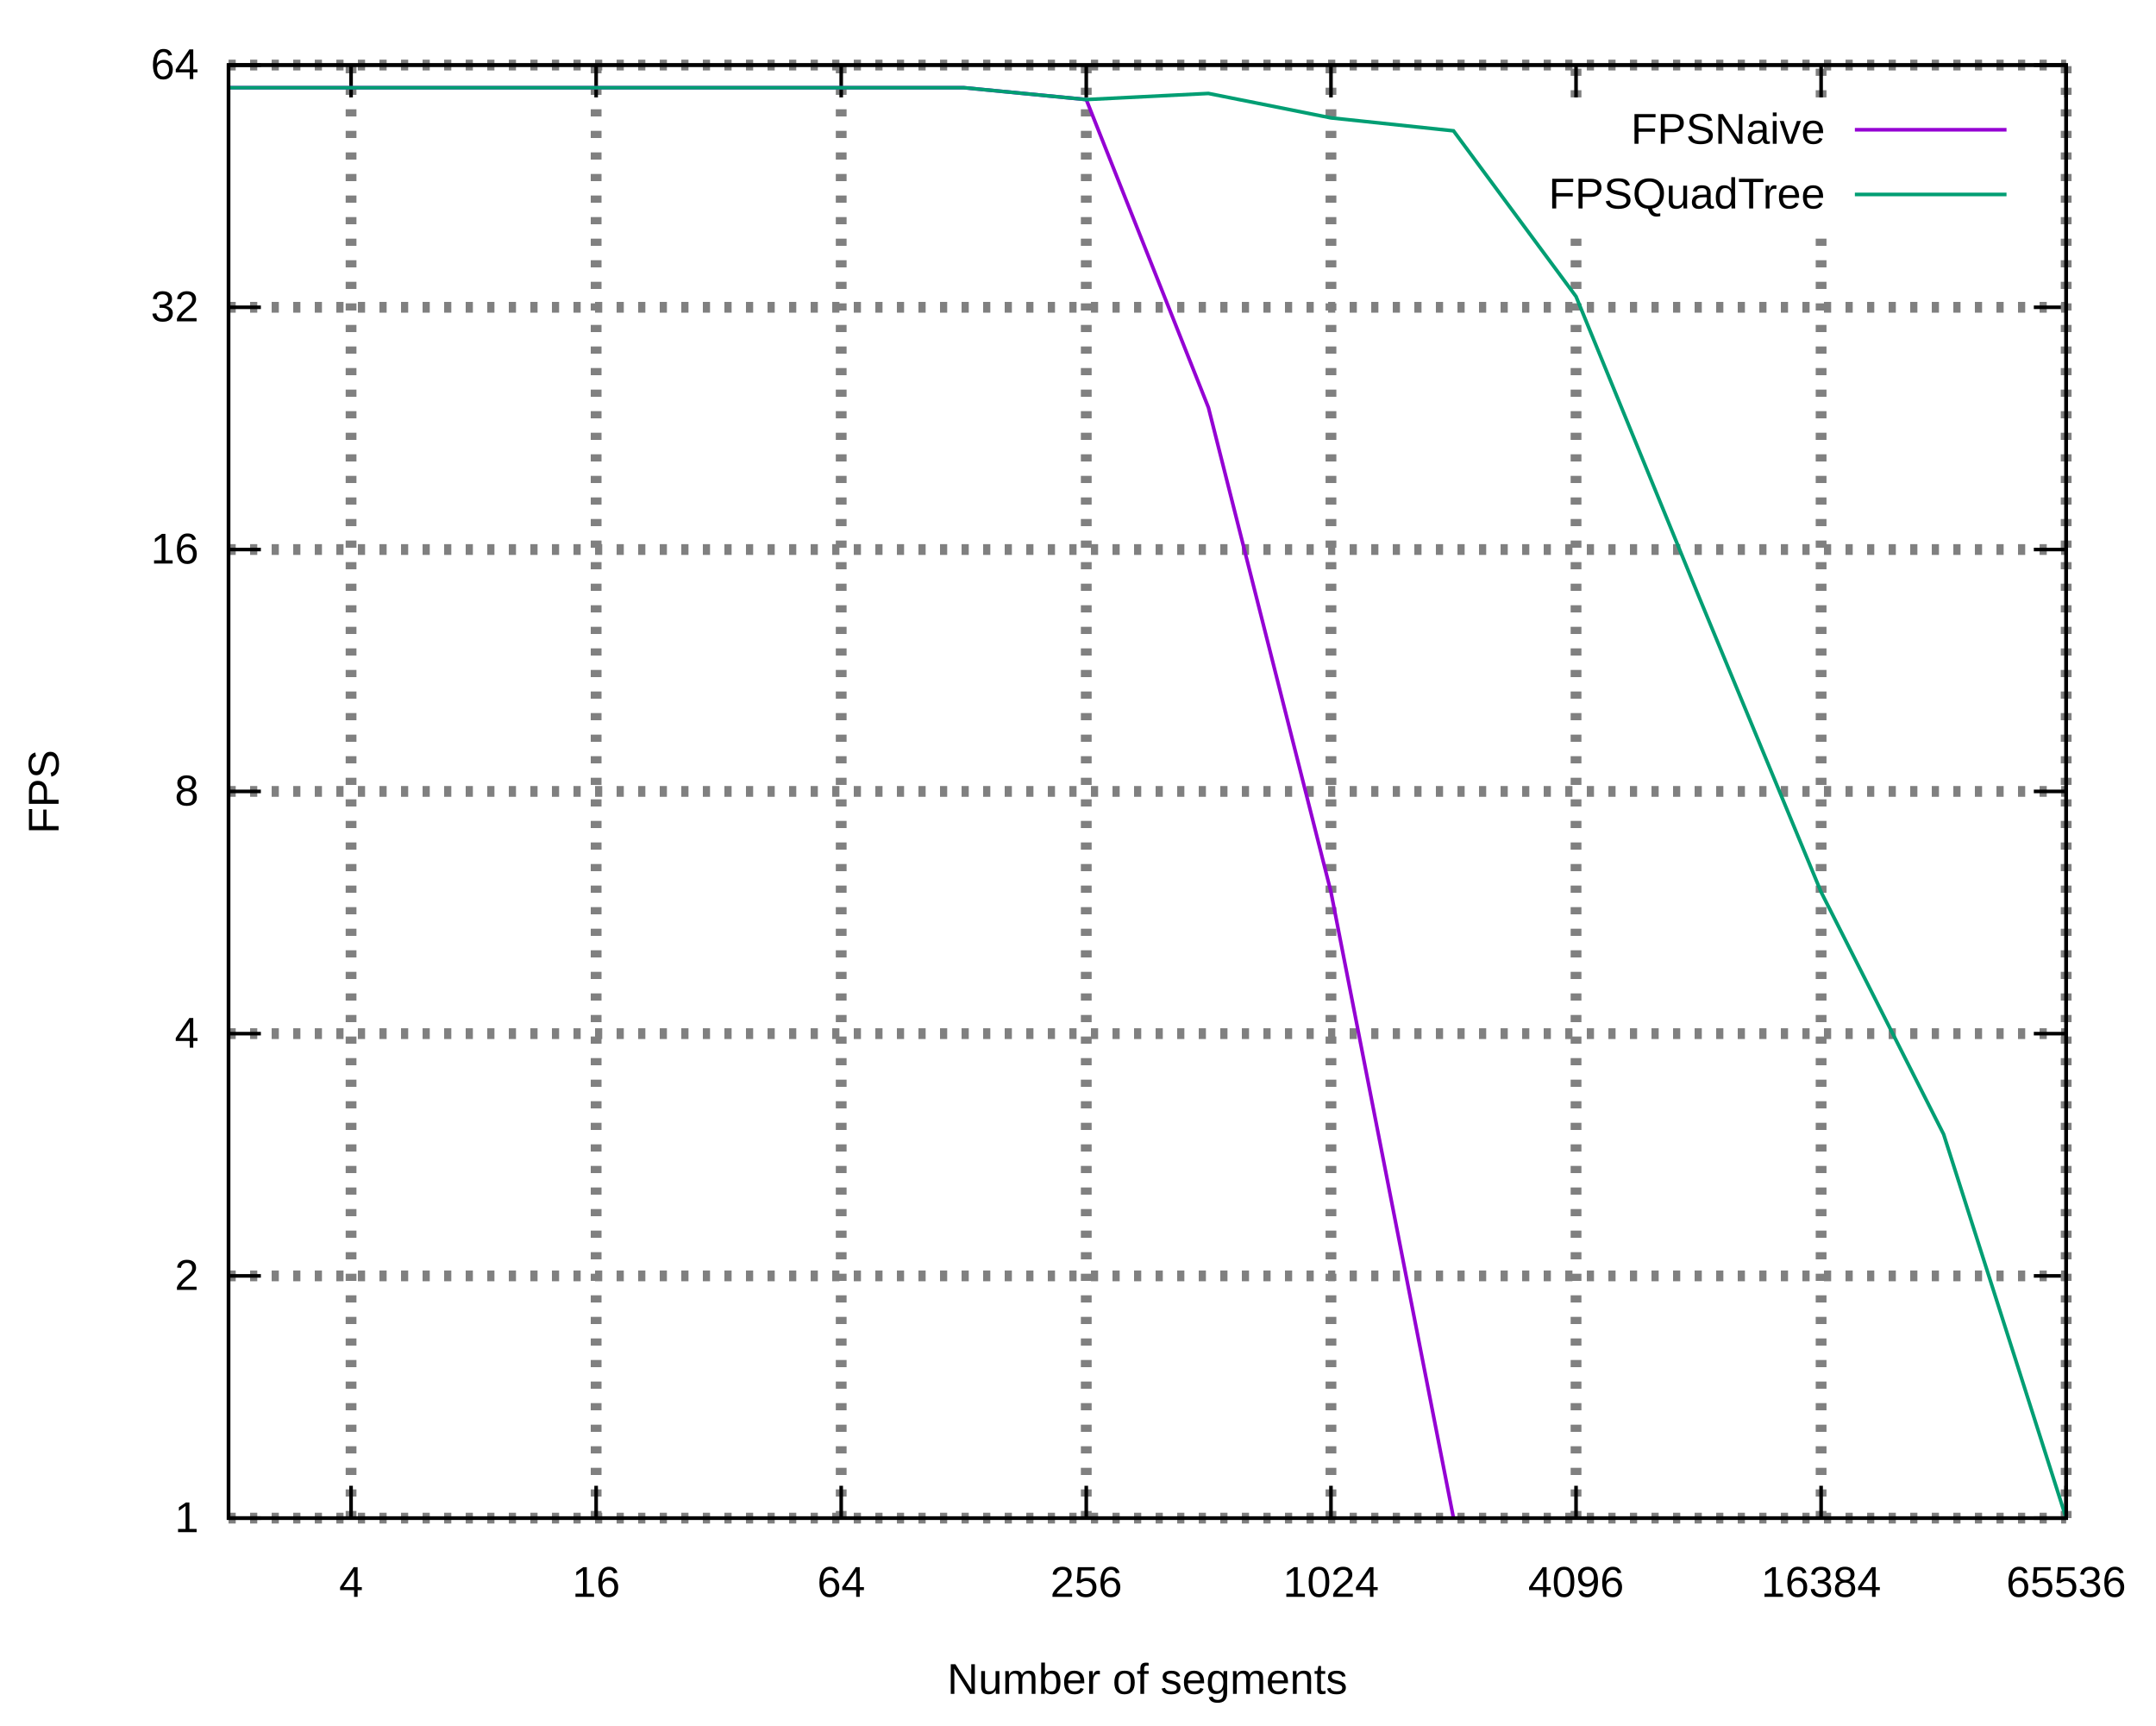
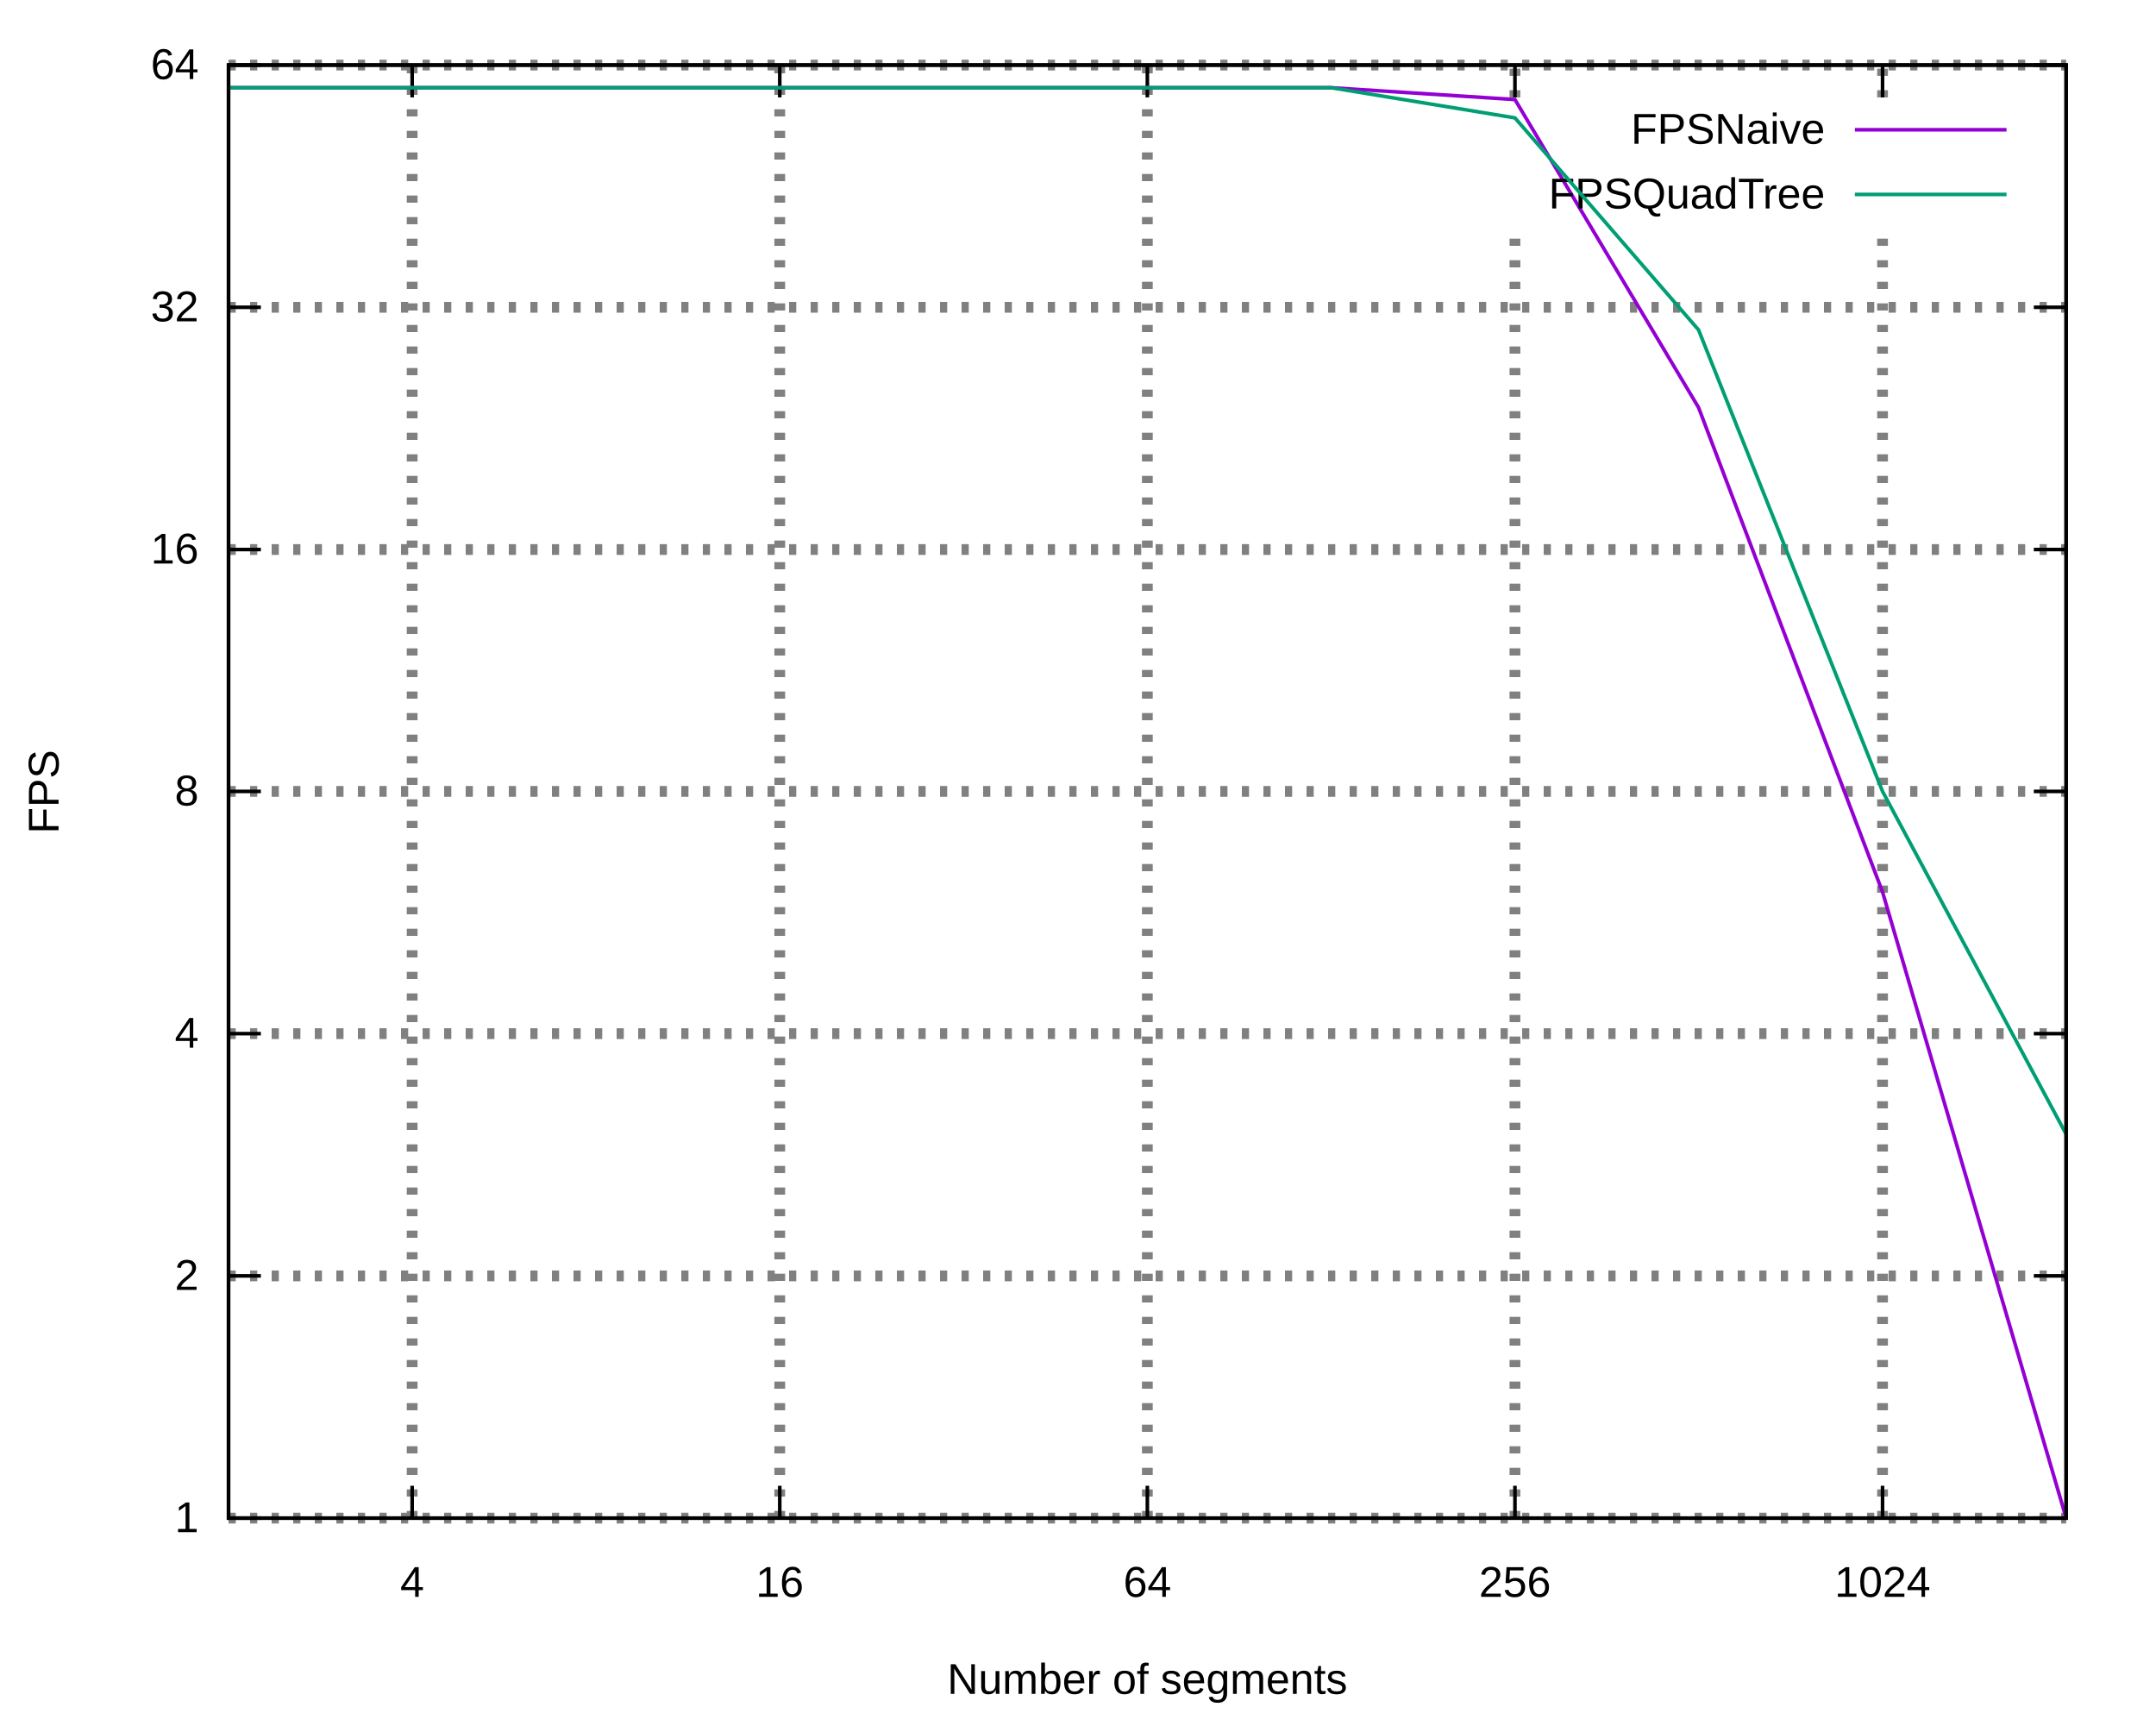
<svg xmlns="http://www.w3.org/2000/svg" xmlns:xlink="http://www.w3.org/1999/xlink" width="600" height="480" viewBox="0 0 600 480">
  <g id="gnuplot_canvas">
    <rect x="0" y="0" width="600" height="480" fill="none" />
    <defs>
      <circle id="gpDot" r="0.5" stroke-width="0.5" stroke="currentColor" />
      <path id="gpPt0" stroke-width="0.222" stroke="currentColor" d="M-1,0 h2 M0,-1 v2" />
      <path id="gpPt1" stroke-width="0.222" stroke="currentColor" d="M-1,-1 L1,1 M1,-1 L-1,1" />
      <path id="gpPt2" stroke-width="0.222" stroke="currentColor" d="M-1,0 L1,0 M0,-1 L0,1 M-1,-1 L1,1 M-1,1 L1,-1" />
      <rect id="gpPt3" stroke-width="0.222" stroke="currentColor" x="-1" y="-1" width="2" height="2" />
      <rect id="gpPt4" stroke-width="0.222" stroke="currentColor" fill="currentColor" x="-1" y="-1" width="2" height="2" />
      <circle id="gpPt5" stroke-width="0.222" stroke="currentColor" cx="0" cy="0" r="1" />
      <use xlink:href="#gpPt5" id="gpPt6" fill="currentColor" stroke="none" />
      <path id="gpPt7" stroke-width="0.222" stroke="currentColor" d="M0,-1.33 L-1.33,0.67 L1.33,0.67 z" />
      <use xlink:href="#gpPt7" id="gpPt8" fill="currentColor" stroke="none" />
      <use xlink:href="#gpPt7" id="gpPt9" stroke="currentColor" transform="rotate(180)" />
      <use xlink:href="#gpPt9" id="gpPt10" fill="currentColor" stroke="none" />
      <use xlink:href="#gpPt3" id="gpPt11" stroke="currentColor" transform="rotate(45)" />
      <use xlink:href="#gpPt11" id="gpPt12" fill="currentColor" stroke="none" />
      <path id="gpPt13" stroke-width="0.222" stroke="currentColor" d="M0,1.330 L1.265,0.411 L0.782,-1.067 L-0.782,-1.076 L-1.265,0.411 z" />
      <use xlink:href="#gpPt13" id="gpPt14" fill="currentColor" stroke="none" />
      <filter id="textbox" filterUnits="objectBoundingBox" x="0" y="0" height="1" width="1">
        <feFlood flood-color="white" flood-opacity="1" result="bgnd" />
        <feComposite in="SourceGraphic" in2="bgnd" operator="atop" />
      </filter>
      <filter id="greybox" filterUnits="objectBoundingBox" x="0" y="0" height="1" width="1">
        <feFlood flood-color="lightgrey" flood-opacity="1" result="grey" />
        <feComposite in="SourceGraphic" in2="grey" operator="atop" />
      </filter>
    </defs>
    <g fill="none" color="white" stroke="currentColor" stroke-width="1.00" stroke-linecap="butt" stroke-linejoin="miter">
</g>
    <g fill="none" color="black" stroke="currentColor" stroke-width="1.00" stroke-linecap="butt" stroke-linejoin="miter">
</g>
    <g fill="none" color="black" stroke="black" stroke-width="3.00" stroke-linecap="butt" stroke-linejoin="miter">
</g>
    <g fill="none" color="gray" stroke="currentColor" stroke-width="3.00" stroke-linecap="butt" stroke-linejoin="miter">
      <path stroke="gray" stroke-dasharray="2,4" class="gridline" d="M63.6,422.4 L575.0,422.4  " />
    </g>
    <g fill="none" color="gray" stroke="gray" stroke-width="1.00" stroke-linecap="butt" stroke-linejoin="miter">
</g>
    <g fill="none" color="black" stroke="currentColor" stroke-width="1.00" stroke-linecap="butt" stroke-linejoin="miter">
      <path stroke="black" d="M63.6,422.4 L72.6,422.4 M575.0,422.4 L566.0,422.4  " />
      <g transform="translate(55.3,426.3)" stroke="none" fill="black" font-family="Arial" font-size="12.00" text-anchor="end">
        <text>
          <tspan font-family="Arial"> 1</tspan>
        </text>
      </g>
    </g>
    <g fill="none" color="black" stroke="currentColor" stroke-width="1.00" stroke-linecap="butt" stroke-linejoin="miter">
</g>
    <g fill="none" color="black" stroke="black" stroke-width="3.00" stroke-linecap="butt" stroke-linejoin="miter">
</g>
    <g fill="none" color="gray" stroke="currentColor" stroke-width="3.00" stroke-linecap="butt" stroke-linejoin="miter">
      <path stroke="gray" stroke-dasharray="2,4" class="gridline" d="M63.6,355.0 L575.0,355.0  " />
    </g>
    <g fill="none" color="gray" stroke="gray" stroke-width="1.00" stroke-linecap="butt" stroke-linejoin="miter">
</g>
    <g fill="none" color="black" stroke="currentColor" stroke-width="1.00" stroke-linecap="butt" stroke-linejoin="miter">
      <path stroke="black" d="M63.6,355.0 L72.6,355.0 M575.0,355.0 L566.0,355.0  " />
      <g transform="translate(55.3,358.9)" stroke="none" fill="black" font-family="Arial" font-size="12.00" text-anchor="end">
        <text>
          <tspan font-family="Arial"> 2</tspan>
        </text>
      </g>
    </g>
    <g fill="none" color="black" stroke="currentColor" stroke-width="1.00" stroke-linecap="butt" stroke-linejoin="miter">
</g>
    <g fill="none" color="black" stroke="black" stroke-width="3.00" stroke-linecap="butt" stroke-linejoin="miter">
</g>
    <g fill="none" color="gray" stroke="currentColor" stroke-width="3.00" stroke-linecap="butt" stroke-linejoin="miter">
      <path stroke="gray" stroke-dasharray="2,4" class="gridline" d="M63.6,287.6 L575.0,287.6  " />
    </g>
    <g fill="none" color="gray" stroke="gray" stroke-width="1.00" stroke-linecap="butt" stroke-linejoin="miter">
</g>
    <g fill="none" color="black" stroke="currentColor" stroke-width="1.00" stroke-linecap="butt" stroke-linejoin="miter">
      <path stroke="black" d="M63.6,287.6 L72.6,287.6 M575.0,287.6 L566.0,287.6  " />
      <g transform="translate(55.3,291.5)" stroke="none" fill="black" font-family="Arial" font-size="12.00" text-anchor="end">
        <text>
          <tspan font-family="Arial"> 4</tspan>
        </text>
      </g>
    </g>
    <g fill="none" color="black" stroke="currentColor" stroke-width="1.00" stroke-linecap="butt" stroke-linejoin="miter">
</g>
    <g fill="none" color="black" stroke="black" stroke-width="3.00" stroke-linecap="butt" stroke-linejoin="miter">
</g>
    <g fill="none" color="gray" stroke="currentColor" stroke-width="3.00" stroke-linecap="butt" stroke-linejoin="miter">
      <path stroke="gray" stroke-dasharray="2,4" class="gridline" d="M63.6,220.2 L575.0,220.2  " />
    </g>
    <g fill="none" color="gray" stroke="gray" stroke-width="1.00" stroke-linecap="butt" stroke-linejoin="miter">
</g>
    <g fill="none" color="black" stroke="currentColor" stroke-width="1.00" stroke-linecap="butt" stroke-linejoin="miter">
      <path stroke="black" d="M63.6,220.2 L72.6,220.2 M575.0,220.2 L566.0,220.2  " />
      <g transform="translate(55.3,224.1)" stroke="none" fill="black" font-family="Arial" font-size="12.00" text-anchor="end">
        <text>
          <tspan font-family="Arial"> 8</tspan>
        </text>
      </g>
    </g>
    <g fill="none" color="black" stroke="currentColor" stroke-width="1.00" stroke-linecap="butt" stroke-linejoin="miter">
</g>
    <g fill="none" color="black" stroke="black" stroke-width="3.00" stroke-linecap="butt" stroke-linejoin="miter">
</g>
    <g fill="none" color="gray" stroke="currentColor" stroke-width="3.00" stroke-linecap="butt" stroke-linejoin="miter">
      <path stroke="gray" stroke-dasharray="2,4" class="gridline" d="M63.6,152.9 L575.0,152.9  " />
    </g>
    <g fill="none" color="gray" stroke="gray" stroke-width="1.00" stroke-linecap="butt" stroke-linejoin="miter">
</g>
    <g fill="none" color="black" stroke="currentColor" stroke-width="1.00" stroke-linecap="butt" stroke-linejoin="miter">
      <path stroke="black" d="M63.6,152.9 L72.6,152.9 M575.0,152.9 L566.0,152.9  " />
      <g transform="translate(55.3,156.8)" stroke="none" fill="black" font-family="Arial" font-size="12.00" text-anchor="end">
        <text>
          <tspan font-family="Arial"> 16</tspan>
        </text>
      </g>
    </g>
    <g fill="none" color="black" stroke="currentColor" stroke-width="1.00" stroke-linecap="butt" stroke-linejoin="miter">
</g>
    <g fill="none" color="black" stroke="black" stroke-width="3.00" stroke-linecap="butt" stroke-linejoin="miter">
</g>
    <g fill="none" color="gray" stroke="currentColor" stroke-width="3.00" stroke-linecap="butt" stroke-linejoin="miter">
      <path stroke="gray" stroke-dasharray="2,4" class="gridline" d="M63.6,85.5 L575.0,85.5  " />
    </g>
    <g fill="none" color="gray" stroke="gray" stroke-width="1.00" stroke-linecap="butt" stroke-linejoin="miter">
</g>
    <g fill="none" color="black" stroke="currentColor" stroke-width="1.00" stroke-linecap="butt" stroke-linejoin="miter">
      <path stroke="black" d="M63.6,85.5 L72.6,85.5 M575.0,85.5 L566.0,85.5  " />
      <g transform="translate(55.3,89.4)" stroke="none" fill="black" font-family="Arial" font-size="12.00" text-anchor="end">
        <text>
          <tspan font-family="Arial"> 32</tspan>
        </text>
      </g>
    </g>
    <g fill="none" color="black" stroke="currentColor" stroke-width="1.00" stroke-linecap="butt" stroke-linejoin="miter">
</g>
    <g fill="none" color="black" stroke="black" stroke-width="3.00" stroke-linecap="butt" stroke-linejoin="miter">
</g>
    <g fill="none" color="gray" stroke="currentColor" stroke-width="3.00" stroke-linecap="butt" stroke-linejoin="miter">
      <path stroke="gray" stroke-dasharray="2,4" class="gridline" d="M63.6,18.1 L575.0,18.1  " />
    </g>
    <g fill="none" color="gray" stroke="gray" stroke-width="1.00" stroke-linecap="butt" stroke-linejoin="miter">
</g>
    <g fill="none" color="black" stroke="currentColor" stroke-width="1.00" stroke-linecap="butt" stroke-linejoin="miter">
      <path stroke="black" d="M63.6,18.1 L72.6,18.1 M575.0,18.1 L566.0,18.1  " />
      <g transform="translate(55.3,22.0)" stroke="none" fill="black" font-family="Arial" font-size="12.00" text-anchor="end">
        <text>
          <tspan font-family="Arial"> 64</tspan>
        </text>
      </g>
    </g>
    <g fill="none" color="black" stroke="currentColor" stroke-width="1.00" stroke-linecap="butt" stroke-linejoin="miter">
</g>
    <g fill="none" color="black" stroke="black" stroke-width="3.00" stroke-linecap="butt" stroke-linejoin="miter">
</g>
    <g fill="none" color="gray" stroke="currentColor" stroke-width="3.00" stroke-linecap="butt" stroke-linejoin="miter">
-       <path stroke="gray" stroke-dasharray="2,4" class="gridline" d="M97.7,422.4 L97.7,18.1  " />
-     </g>
-     <g fill="none" color="gray" stroke="gray" stroke-width="1.00" stroke-linecap="butt" stroke-linejoin="miter">
- </g>
-     <g fill="none" color="black" stroke="currentColor" stroke-width="1.00" stroke-linecap="butt" stroke-linejoin="miter">
-       <path stroke="black" d="M97.7,422.4 L97.7,413.4 M97.7,18.1 L97.7,27.1  " />
-       <g transform="translate(97.7,444.3)" stroke="none" fill="black" font-family="Arial" font-size="12.00" text-anchor="middle">
+       <path stroke="gray" stroke-dasharray="2,4" class="gridline" d="M114.7,422.4 L114.7,18.1  " />
+     </g>
+     <g fill="none" color="gray" stroke="gray" stroke-width="1.00" stroke-linecap="butt" stroke-linejoin="miter">
+ </g>
+     <g fill="none" color="black" stroke="currentColor" stroke-width="1.00" stroke-linecap="butt" stroke-linejoin="miter">
+       <path stroke="black" d="M114.7,422.4 L114.7,413.4 M114.7,18.1 L114.7,27.1  " />
+       <g transform="translate(114.7,444.3)" stroke="none" fill="black" font-family="Arial" font-size="12.00" text-anchor="middle">
        <text>
          <tspan font-family="Arial"> 4</tspan>
        </text>
      </g>
    </g>
    <g fill="none" color="black" stroke="currentColor" stroke-width="1.00" stroke-linecap="butt" stroke-linejoin="miter">
</g>
    <g fill="none" color="black" stroke="black" stroke-width="3.00" stroke-linecap="butt" stroke-linejoin="miter">
</g>
    <g fill="none" color="gray" stroke="currentColor" stroke-width="3.00" stroke-linecap="butt" stroke-linejoin="miter">
-       <path stroke="gray" stroke-dasharray="2,4" class="gridline" d="M165.9,422.4 L165.9,18.1  " />
-     </g>
-     <g fill="none" color="gray" stroke="gray" stroke-width="1.00" stroke-linecap="butt" stroke-linejoin="miter">
- </g>
-     <g fill="none" color="black" stroke="currentColor" stroke-width="1.00" stroke-linecap="butt" stroke-linejoin="miter">
-       <path stroke="black" d="M165.9,422.4 L165.9,413.4 M165.9,18.1 L165.9,27.1  " />
-       <g transform="translate(165.9,444.3)" stroke="none" fill="black" font-family="Arial" font-size="12.00" text-anchor="middle">
+       <path stroke="gray" stroke-dasharray="2,4" class="gridline" d="M217.0,422.4 L217.0,18.1  " />
+     </g>
+     <g fill="none" color="gray" stroke="gray" stroke-width="1.00" stroke-linecap="butt" stroke-linejoin="miter">
+ </g>
+     <g fill="none" color="black" stroke="currentColor" stroke-width="1.00" stroke-linecap="butt" stroke-linejoin="miter">
+       <path stroke="black" d="M217.0,422.4 L217.0,413.4 M217.0,18.1 L217.0,27.1  " />
+       <g transform="translate(217.0,444.3)" stroke="none" fill="black" font-family="Arial" font-size="12.00" text-anchor="middle">
        <text>
          <tspan font-family="Arial"> 16</tspan>
        </text>
      </g>
    </g>
    <g fill="none" color="black" stroke="currentColor" stroke-width="1.00" stroke-linecap="butt" stroke-linejoin="miter">
</g>
    <g fill="none" color="black" stroke="black" stroke-width="3.00" stroke-linecap="butt" stroke-linejoin="miter">
</g>
    <g fill="none" color="gray" stroke="currentColor" stroke-width="3.00" stroke-linecap="butt" stroke-linejoin="miter">
-       <path stroke="gray" stroke-dasharray="2,4" class="gridline" d="M234.1,422.4 L234.1,18.1  " />
-     </g>
-     <g fill="none" color="gray" stroke="gray" stroke-width="1.00" stroke-linecap="butt" stroke-linejoin="miter">
- </g>
-     <g fill="none" color="black" stroke="currentColor" stroke-width="1.00" stroke-linecap="butt" stroke-linejoin="miter">
-       <path stroke="black" d="M234.1,422.4 L234.1,413.4 M234.1,18.1 L234.1,27.1  " />
-       <g transform="translate(234.1,444.3)" stroke="none" fill="black" font-family="Arial" font-size="12.00" text-anchor="middle">
+       <path stroke="gray" stroke-dasharray="2,4" class="gridline" d="M319.3,422.4 L319.3,18.1  " />
+     </g>
+     <g fill="none" color="gray" stroke="gray" stroke-width="1.00" stroke-linecap="butt" stroke-linejoin="miter">
+ </g>
+     <g fill="none" color="black" stroke="currentColor" stroke-width="1.00" stroke-linecap="butt" stroke-linejoin="miter">
+       <path stroke="black" d="M319.3,422.4 L319.3,413.4 M319.3,18.1 L319.3,27.1  " />
+       <g transform="translate(319.3,444.3)" stroke="none" fill="black" font-family="Arial" font-size="12.00" text-anchor="middle">
        <text>
          <tspan font-family="Arial"> 64</tspan>
        </text>
      </g>
    </g>
    <g fill="none" color="black" stroke="currentColor" stroke-width="1.00" stroke-linecap="butt" stroke-linejoin="miter">
</g>
    <g fill="none" color="black" stroke="black" stroke-width="3.00" stroke-linecap="butt" stroke-linejoin="miter">
</g>
    <g fill="none" color="gray" stroke="currentColor" stroke-width="3.00" stroke-linecap="butt" stroke-linejoin="miter">
-       <path stroke="gray" stroke-dasharray="2,4" class="gridline" d="M302.3,422.4 L302.3,18.1  " />
-     </g>
-     <g fill="none" color="gray" stroke="gray" stroke-width="1.00" stroke-linecap="butt" stroke-linejoin="miter">
- </g>
-     <g fill="none" color="black" stroke="currentColor" stroke-width="1.00" stroke-linecap="butt" stroke-linejoin="miter">
-       <path stroke="black" d="M302.3,422.4 L302.3,413.4 M302.3,18.1 L302.3,27.1  " />
-       <g transform="translate(302.3,444.3)" stroke="none" fill="black" font-family="Arial" font-size="12.00" text-anchor="middle">
+       <path stroke="gray" stroke-dasharray="2,4" class="gridline" d="M421.6,422.4 L421.6,63.1 M421.6,27.1 L421.6,18.1  " />
+     </g>
+     <g fill="none" color="gray" stroke="gray" stroke-width="1.00" stroke-linecap="butt" stroke-linejoin="miter">
+ </g>
+     <g fill="none" color="black" stroke="currentColor" stroke-width="1.00" stroke-linecap="butt" stroke-linejoin="miter">
+       <path stroke="black" d="M421.6,422.4 L421.6,413.4 M421.6,18.1 L421.6,27.1  " />
+       <g transform="translate(421.6,444.3)" stroke="none" fill="black" font-family="Arial" font-size="12.00" text-anchor="middle">
        <text>
          <tspan font-family="Arial"> 256</tspan>
        </text>
      </g>
    </g>
    <g fill="none" color="black" stroke="currentColor" stroke-width="1.00" stroke-linecap="butt" stroke-linejoin="miter">
</g>
    <g fill="none" color="black" stroke="black" stroke-width="3.00" stroke-linecap="butt" stroke-linejoin="miter">
</g>
    <g fill="none" color="gray" stroke="currentColor" stroke-width="3.00" stroke-linecap="butt" stroke-linejoin="miter">
-       <path stroke="gray" stroke-dasharray="2,4" class="gridline" d="M370.4,422.4 L370.4,18.1  " />
-     </g>
-     <g fill="none" color="gray" stroke="gray" stroke-width="1.00" stroke-linecap="butt" stroke-linejoin="miter">
- </g>
-     <g fill="none" color="black" stroke="currentColor" stroke-width="1.00" stroke-linecap="butt" stroke-linejoin="miter">
-       <path stroke="black" d="M370.4,422.4 L370.4,413.4 M370.4,18.1 L370.4,27.1  " />
-       <g transform="translate(370.4,444.3)" stroke="none" fill="black" font-family="Arial" font-size="12.00" text-anchor="middle">
+       <path stroke="gray" stroke-dasharray="2,4" class="gridline" d="M523.9,422.4 L523.9,63.1 M523.9,27.1 L523.9,18.1  " />
+     </g>
+     <g fill="none" color="gray" stroke="gray" stroke-width="1.00" stroke-linecap="butt" stroke-linejoin="miter">
+ </g>
+     <g fill="none" color="black" stroke="currentColor" stroke-width="1.00" stroke-linecap="butt" stroke-linejoin="miter">
+       <path stroke="black" d="M523.9,422.4 L523.9,413.4 M523.9,18.1 L523.9,27.1  " />
+       <g transform="translate(523.9,444.3)" stroke="none" fill="black" font-family="Arial" font-size="12.00" text-anchor="middle">
        <text>
          <tspan font-family="Arial"> 1024</tspan>
-         </text>
-       </g>
-     </g>
-     <g fill="none" color="black" stroke="currentColor" stroke-width="1.00" stroke-linecap="butt" stroke-linejoin="miter">
- </g>
-     <g fill="none" color="black" stroke="black" stroke-width="3.00" stroke-linecap="butt" stroke-linejoin="miter">
- </g>
-     <g fill="none" color="gray" stroke="currentColor" stroke-width="3.00" stroke-linecap="butt" stroke-linejoin="miter">
-       <path stroke="gray" stroke-dasharray="2,4" class="gridline" d="M438.6,422.4 L438.6,63.1 M438.6,27.1 L438.6,18.1  " />
-     </g>
-     <g fill="none" color="gray" stroke="gray" stroke-width="1.00" stroke-linecap="butt" stroke-linejoin="miter">
- </g>
-     <g fill="none" color="black" stroke="currentColor" stroke-width="1.00" stroke-linecap="butt" stroke-linejoin="miter">
-       <path stroke="black" d="M438.6,422.4 L438.6,413.4 M438.6,18.1 L438.6,27.1  " />
-       <g transform="translate(438.6,444.3)" stroke="none" fill="black" font-family="Arial" font-size="12.00" text-anchor="middle">
-         <text>
-           <tspan font-family="Arial"> 4096</tspan>
-         </text>
-       </g>
-     </g>
-     <g fill="none" color="black" stroke="currentColor" stroke-width="1.00" stroke-linecap="butt" stroke-linejoin="miter">
- </g>
-     <g fill="none" color="black" stroke="black" stroke-width="3.00" stroke-linecap="butt" stroke-linejoin="miter">
- </g>
-     <g fill="none" color="gray" stroke="currentColor" stroke-width="3.00" stroke-linecap="butt" stroke-linejoin="miter">
-       <path stroke="gray" stroke-dasharray="2,4" class="gridline" d="M506.8,422.4 L506.8,63.1 M506.8,27.1 L506.8,18.1  " />
-     </g>
-     <g fill="none" color="gray" stroke="gray" stroke-width="1.00" stroke-linecap="butt" stroke-linejoin="miter">
- </g>
-     <g fill="none" color="black" stroke="currentColor" stroke-width="1.00" stroke-linecap="butt" stroke-linejoin="miter">
-       <path stroke="black" d="M506.8,422.4 L506.8,413.4 M506.8,18.1 L506.8,27.1  " />
-       <g transform="translate(506.8,444.3)" stroke="none" fill="black" font-family="Arial" font-size="12.00" text-anchor="middle">
-         <text>
-           <tspan font-family="Arial"> 16384</tspan>
-         </text>
-       </g>
-     </g>
-     <g fill="none" color="black" stroke="currentColor" stroke-width="1.00" stroke-linecap="butt" stroke-linejoin="miter">
- </g>
-     <g fill="none" color="black" stroke="black" stroke-width="3.00" stroke-linecap="butt" stroke-linejoin="miter">
- </g>
-     <g fill="none" color="gray" stroke="currentColor" stroke-width="3.00" stroke-linecap="butt" stroke-linejoin="miter">
-       <path stroke="gray" stroke-dasharray="2,4" class="gridline" d="M575.0,422.4 L575.0,18.1  " />
-     </g>
-     <g fill="none" color="gray" stroke="gray" stroke-width="1.00" stroke-linecap="butt" stroke-linejoin="miter">
- </g>
-     <g fill="none" color="black" stroke="currentColor" stroke-width="1.00" stroke-linecap="butt" stroke-linejoin="miter">
-       <path stroke="black" d="M575.0,422.4 L575.0,413.4 M575.0,18.1 L575.0,27.1  " />
-       <g transform="translate(575.0,444.3)" stroke="none" fill="black" font-family="Arial" font-size="12.00" text-anchor="middle">
-         <text>
-           <tspan font-family="Arial"> 65536</tspan>
        </text>
      </g>
    </g>
    <g fill="none" color="black" stroke="currentColor" stroke-width="1.00" stroke-linecap="butt" stroke-linejoin="miter">
</g>
    <g fill="none" color="black" stroke="currentColor" stroke-width="1.00" stroke-linecap="butt" stroke-linejoin="miter">
      <path stroke="black" d="M63.6,18.1 L63.6,422.4 L575.0,422.4 L575.0,18.1 L63.6,18.1 Z  " />
    </g>
    <g fill="none" color="black" stroke="currentColor" stroke-width="1.00" stroke-linecap="butt" stroke-linejoin="miter">
      <g transform="translate(16.3,220.3) rotate(270)" stroke="none" fill="black" font-family="Arial" font-size="12.00" text-anchor="middle">
        <text>
          <tspan font-family="Arial">FPS</tspan>
        </text>
      </g>
    </g>
    <g fill="none" color="black" stroke="currentColor" stroke-width="1.00" stroke-linecap="butt" stroke-linejoin="miter">
      <g transform="translate(319.3,471.3)" stroke="none" fill="black" font-family="Arial" font-size="12.00" text-anchor="middle">
        <text>
          <tspan font-family="Arial">Number of segments</tspan>
        </text>
      </g>
    </g>
    <g fill="none" color="black" stroke="currentColor" stroke-width="1.00" stroke-linecap="butt" stroke-linejoin="miter">
</g>
    <g id="gnuplot_plot_1">
      <g fill="none" color="black" stroke="currentColor" stroke-width="1.00" stroke-linecap="butt" stroke-linejoin="miter">
        <g transform="translate(507.9,40.0)" stroke="none" fill="black" font-family="Arial" font-size="12.00" text-anchor="end">
          <text>
            <tspan font-family="Arial">FPSNaive</tspan>
          </text>
        </g>
      </g>
      <g fill="none" color="black" stroke="currentColor" stroke-width="1.00" stroke-linecap="butt" stroke-linejoin="miter">
-         <path stroke="rgb(148,   0, 211)" d="M516.2,36.1 L558.4,36.1 M63.6,24.4 L97.7,24.4 L131.8,24.4 L165.9,24.4 L200.0,24.4 L234.1,24.4   L268.2,24.4 L302.3,27.7 L336.3,113.4 L370.4,248.2 L404.5,422.4  " />
+         <path stroke="rgb(148,   0, 211)" d="M516.2,36.1 L558.4,36.1 M63.6,24.4 L114.7,24.4 L165.9,24.4 L217.0,24.4 L268.2,24.4 L319.3,24.4   L370.4,24.4 L421.6,27.7 L472.7,113.4 L523.9,248.2 L575.0,422.4  " />
      </g>
    </g>
    <g id="gnuplot_plot_2">
      <g fill="none" color="black" stroke="currentColor" stroke-width="1.00" stroke-linecap="butt" stroke-linejoin="miter">
        <g transform="translate(507.9,58.0)" stroke="none" fill="black" font-family="Arial" font-size="12.00" text-anchor="end">
          <text>
            <tspan font-family="Arial">FPSQuadTree</tspan>
          </text>
        </g>
      </g>
      <g fill="none" color="black" stroke="currentColor" stroke-width="1.00" stroke-linecap="butt" stroke-linejoin="miter">
-         <path stroke="rgb(  0, 158, 115)" d="M516.2,54.1 L558.4,54.1 M63.6,24.4 L97.7,24.4 L131.8,24.4 L165.9,24.4 L200.0,24.4 L234.1,24.4   L268.2,24.4 L302.3,27.7 L336.3,26.0 L370.4,32.8 L404.5,36.4 L438.6,82.5 L472.7,165.8 L506.8,248.2   L540.9,315.6 L575.0,422.4  " />
+         <path stroke="rgb(  0, 158, 115)" d="M516.2,54.1 L558.4,54.1 M63.6,24.4 L114.7,24.4 L165.9,24.4 L217.0,24.4 L268.2,24.4 L319.3,24.4   L370.4,24.4 L421.6,32.8 L472.7,91.8 L523.9,220.2 L575.0,315.6  " />
      </g>
    </g>
    <g fill="none" color="white" stroke="rgb(  0, 158, 115)" stroke-width="2.00" stroke-linecap="butt" stroke-linejoin="miter">
</g>
    <g fill="none" color="black" stroke="currentColor" stroke-width="2.00" stroke-linecap="butt" stroke-linejoin="miter">
</g>
    <g fill="none" color="black" stroke="black" stroke-width="1.00" stroke-linecap="butt" stroke-linejoin="miter">
</g>
    <g fill="none" color="black" stroke="currentColor" stroke-width="1.00" stroke-linecap="butt" stroke-linejoin="miter">
      <path stroke="black" d="M63.6,18.1 L63.6,422.4 L575.0,422.4 L575.0,18.1 L63.6,18.1 Z  " />
    </g>
    <g fill="none" color="black" stroke="currentColor" stroke-width="1.00" stroke-linecap="butt" stroke-linejoin="miter">
</g>
  </g>
</svg>
